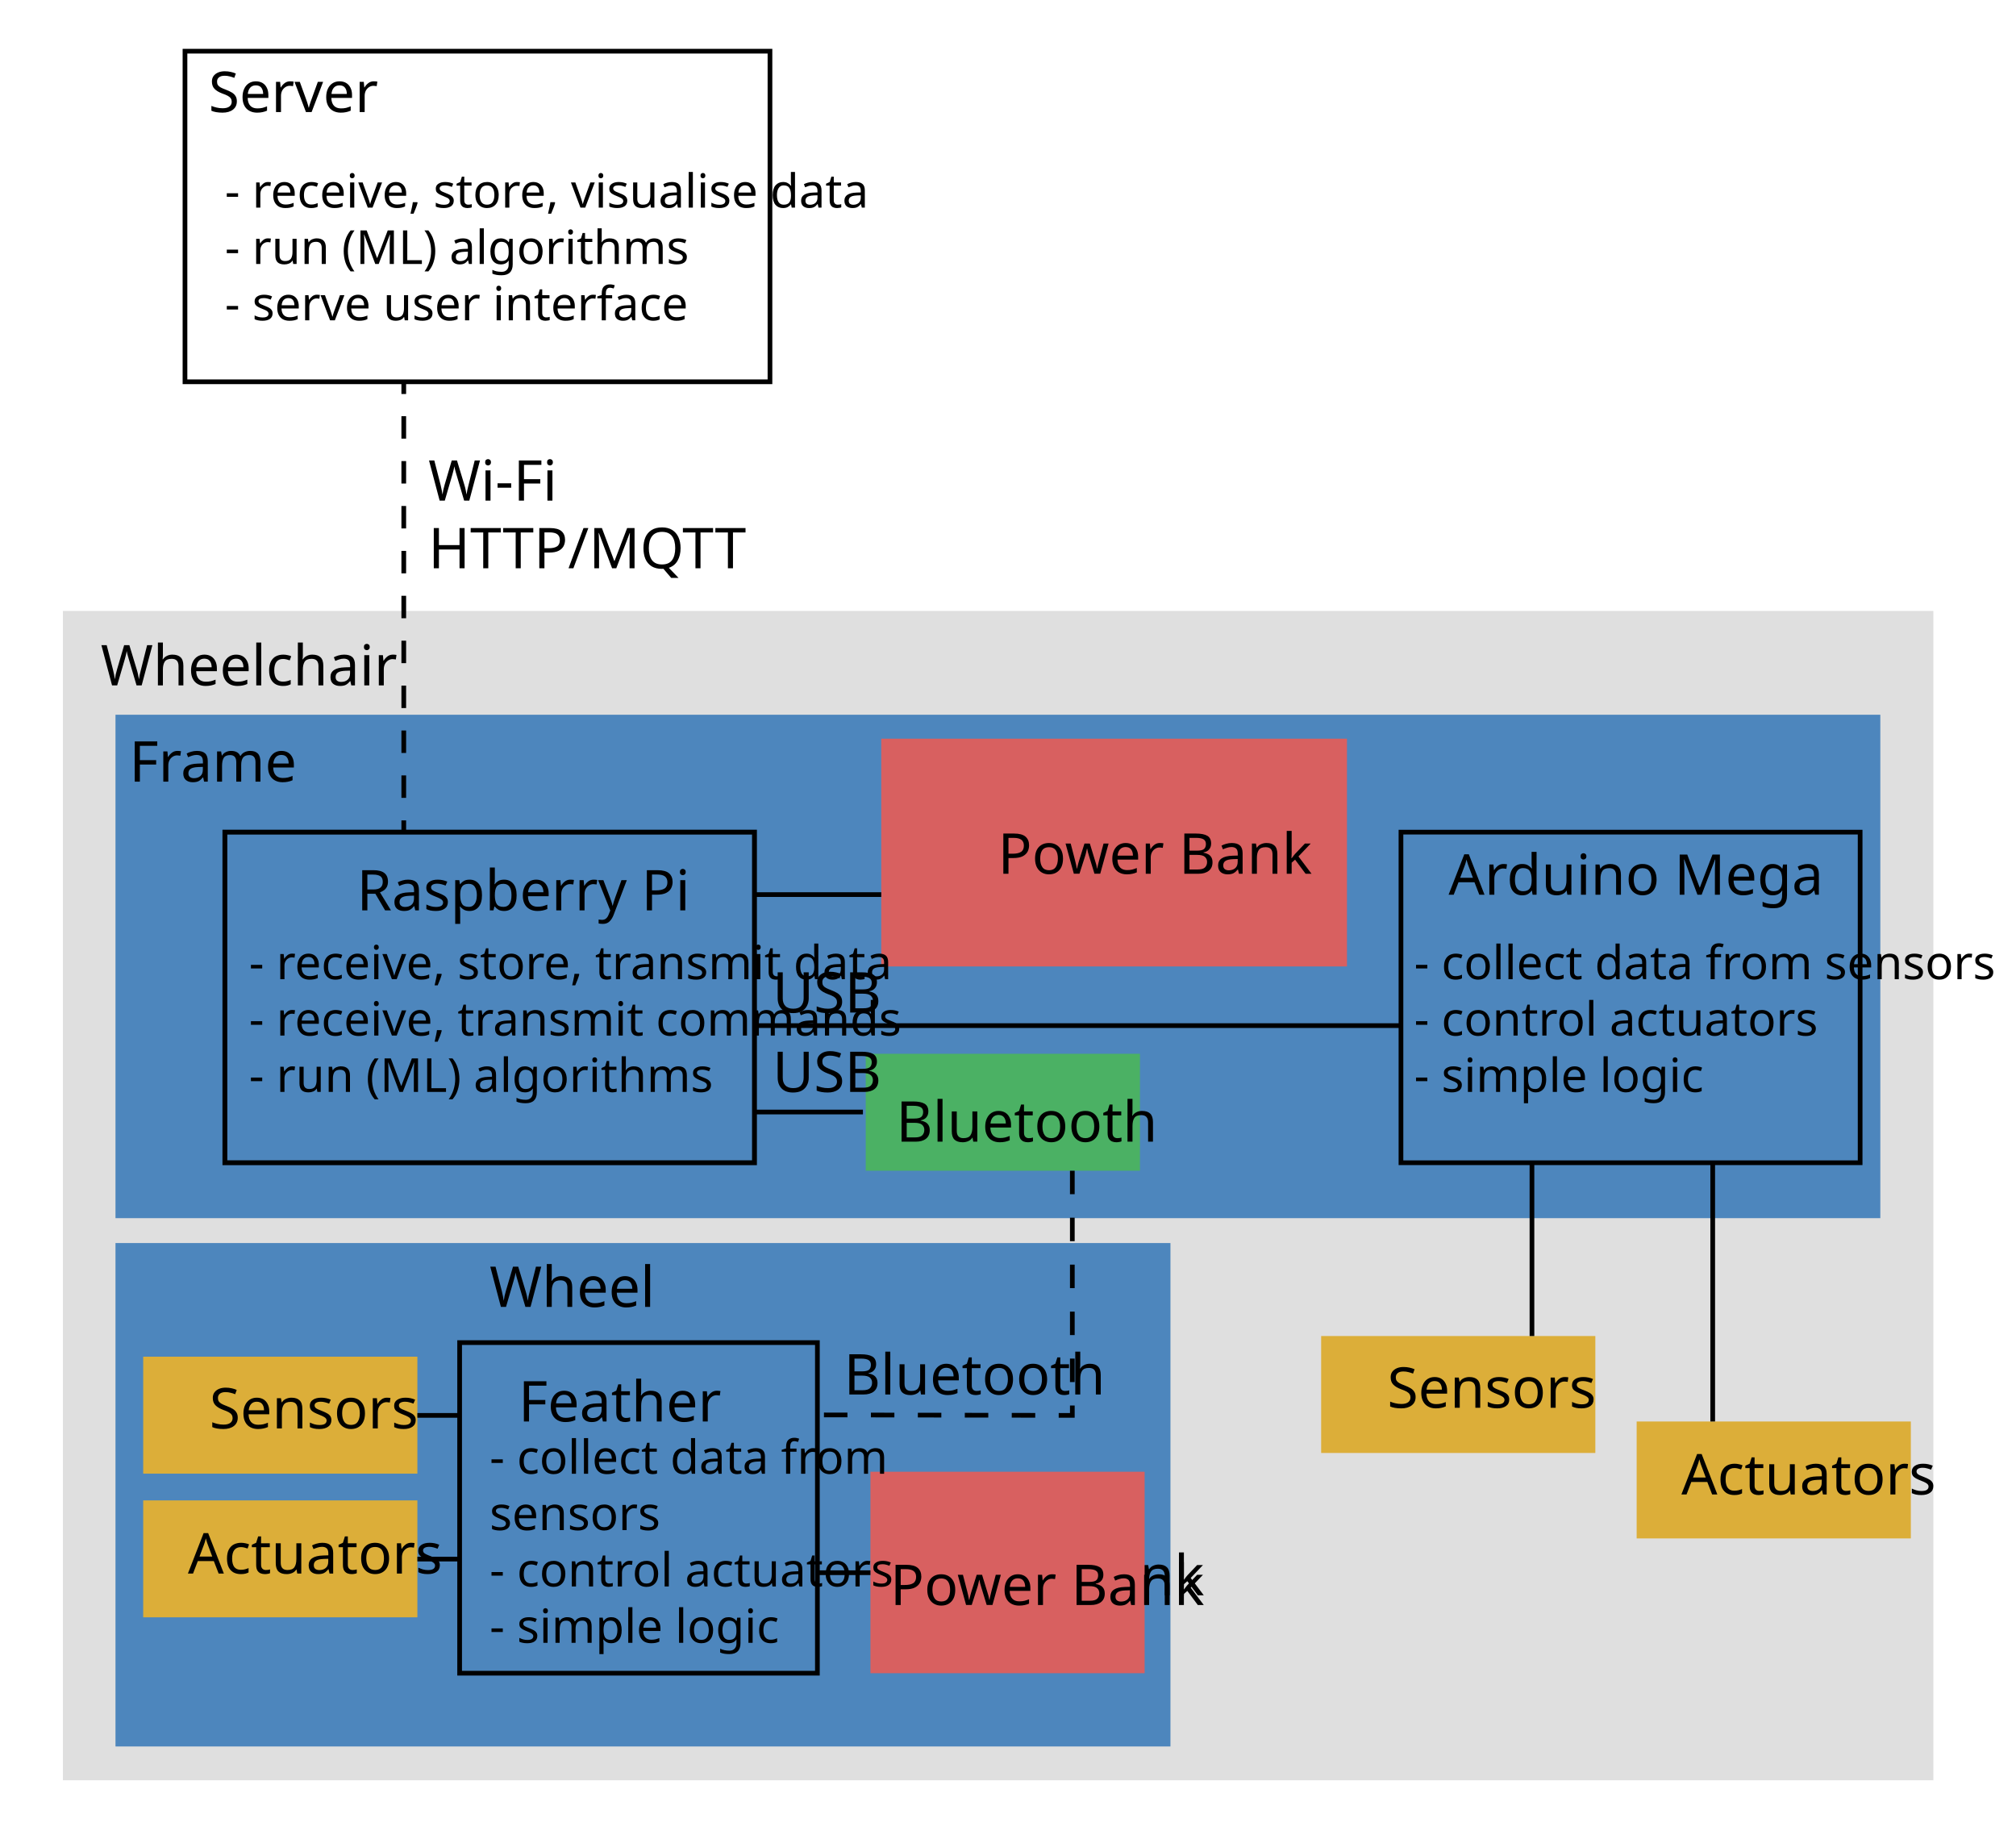
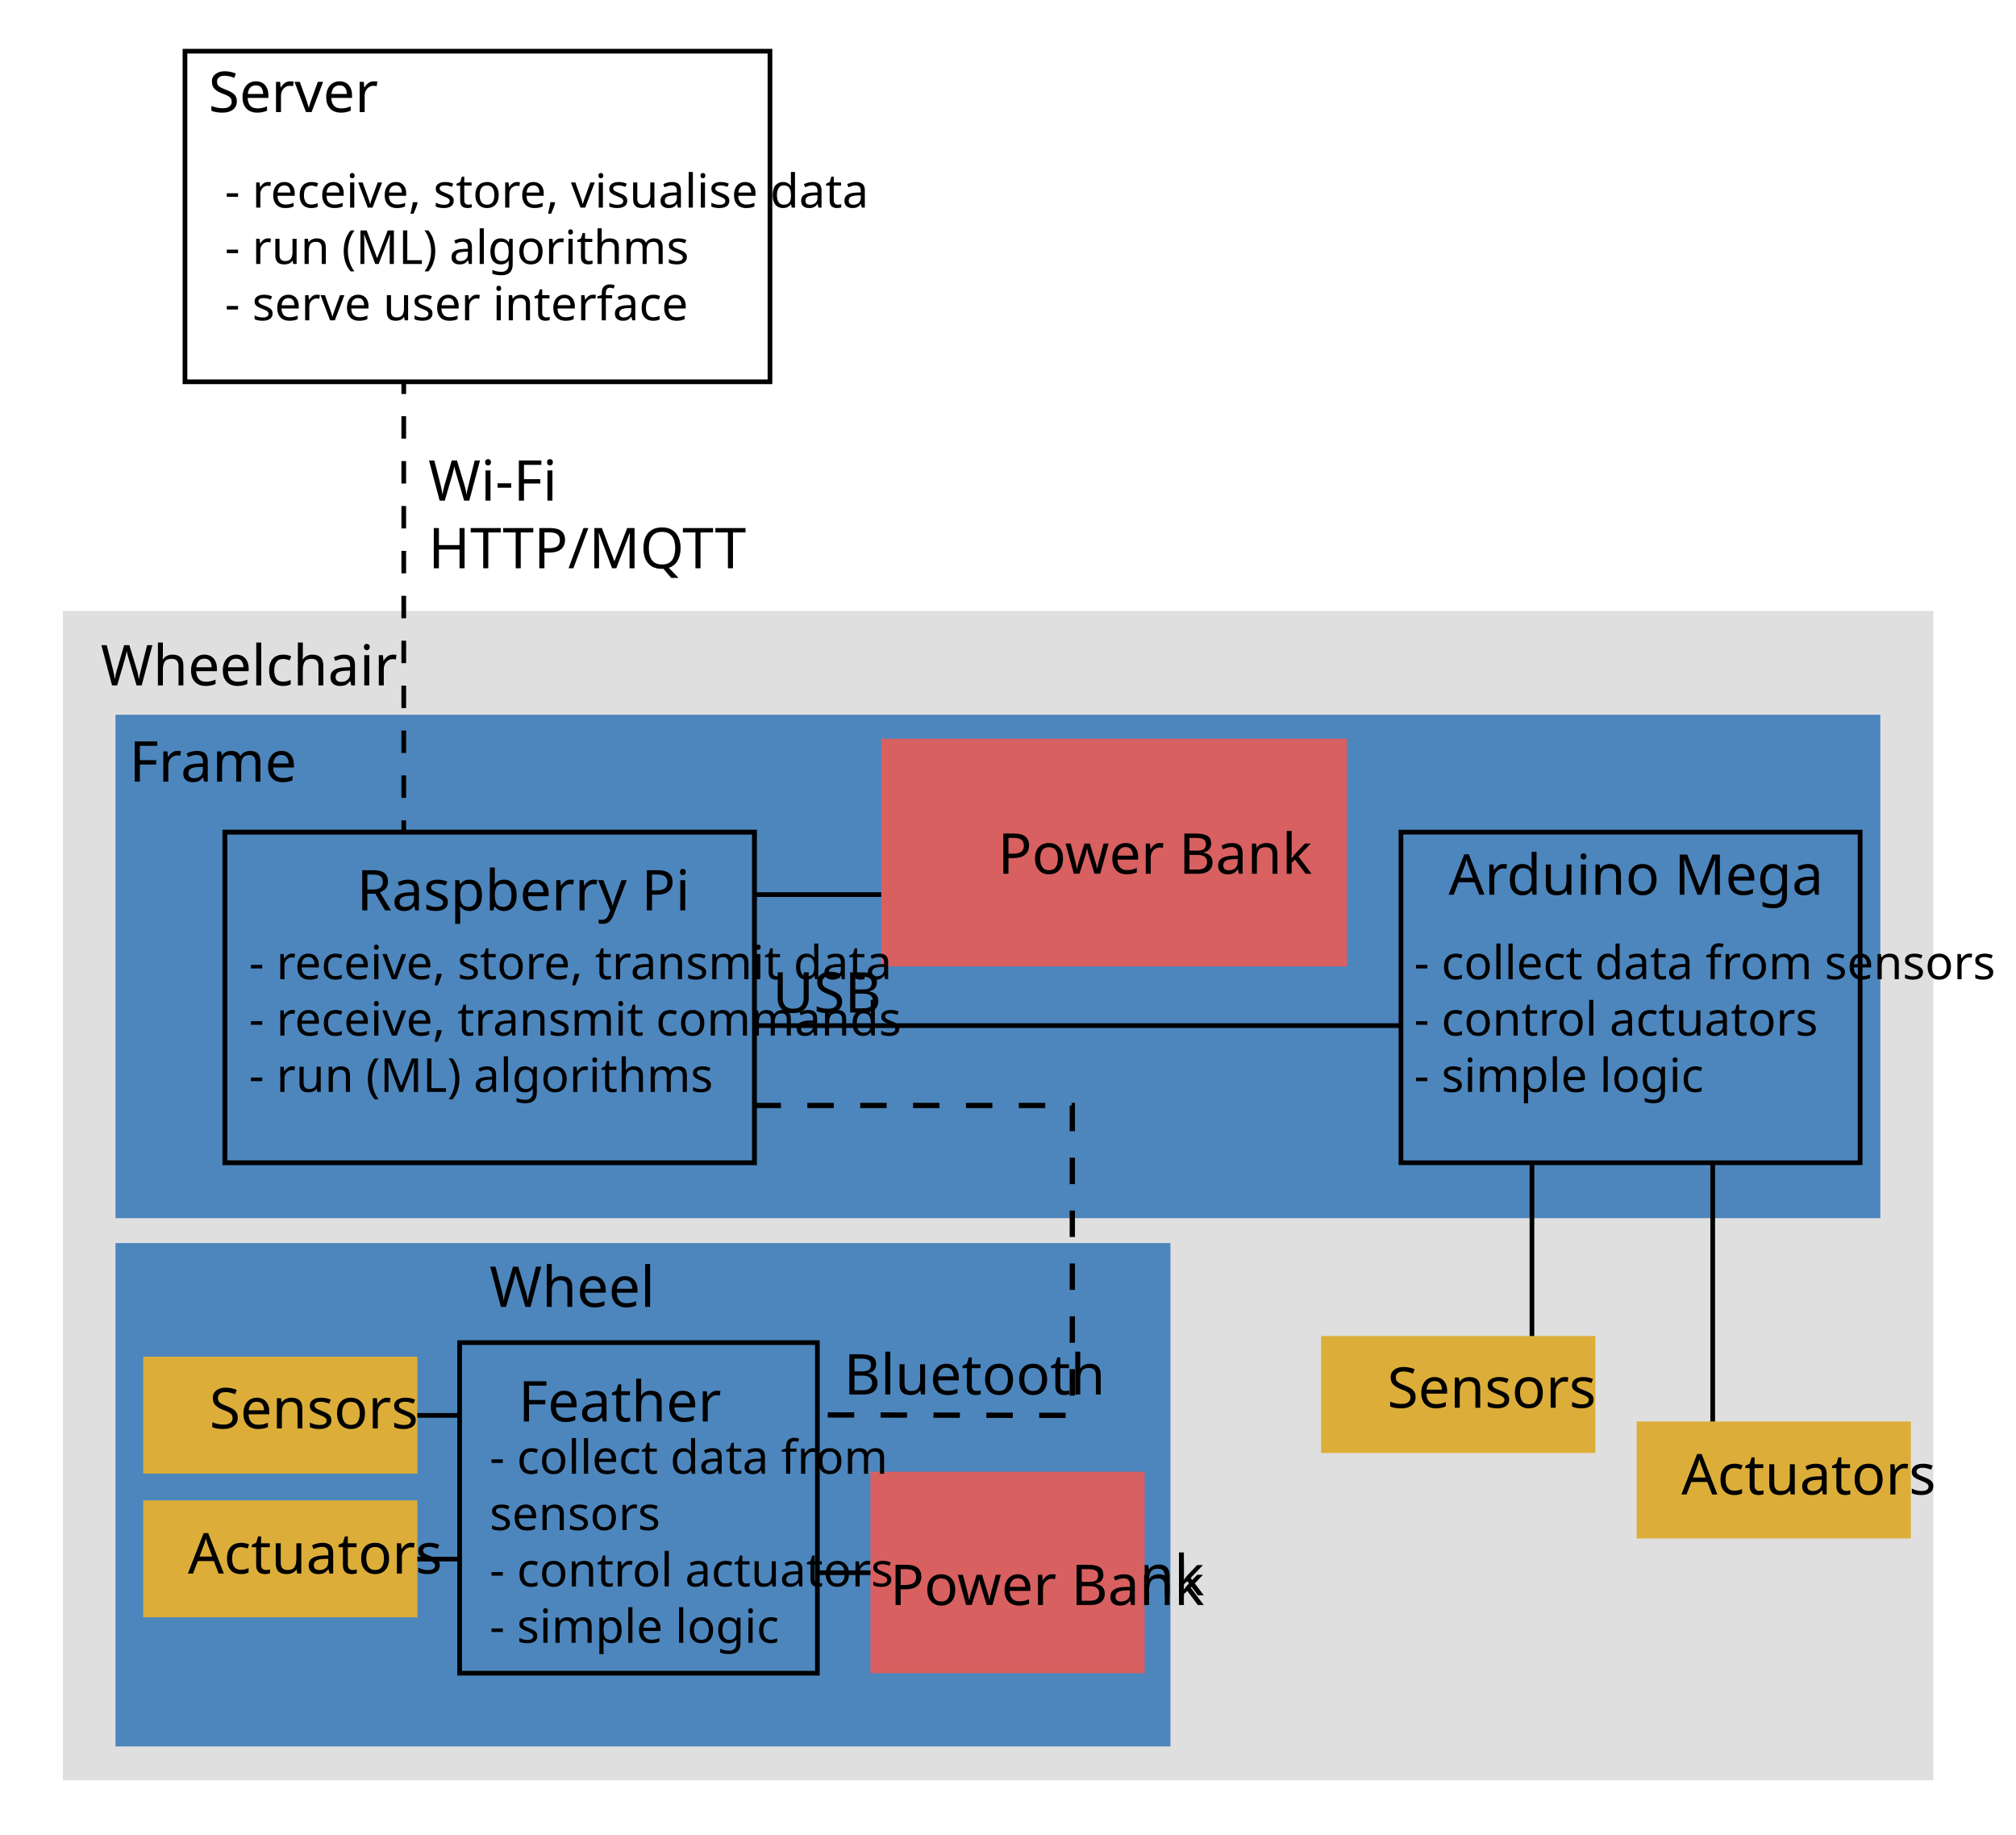
<svg xmlns="http://www.w3.org/2000/svg" version="1.1" id="Layer_1" x="0px" y="0px" viewBox="0 0 429.4 390.6" style="enable-background:new 0 0 429.4 390.6;" xml:space="preserve">
  <style type="text/css">
	.st0{fill:#DFDFDF;}
	.st1{fill:#4D86BD;}
	.st2{fill:none;stroke:#000000;stroke-miterlimit:10;}
	.st3{fill:none;stroke:#000000;stroke-width:1.033;stroke-miterlimit:10;}
	.st4{font-family:'PTSans-NarrowBold';}
	.st5{font-size:12px;}
- 	.st6{fill:#4BB164;}
- 	.st7{fill:#D86060;}
- 	.st8{fill:#DCAE39;}
- 	.st9{fill:none;stroke:#000000;stroke-miterlimit:10;stroke-dasharray:4.781,4.781;}
- 	.st10{font-family:'PTSans-Narrow';}
- 	.st11{font-size:10px;}
- 	.st12{fill:none;stroke:#000000;stroke-miterlimit:10;stroke-dasharray:5;}
+ 	.st6{fill:#D86060;}
+ 	.st7{fill:#DCAE39;}
+ 	.st8{fill:none;stroke:#000000;stroke-miterlimit:10;stroke-dasharray:4.781,4.781;}
+ 	.st9{font-family:'PTSans-Narrow';}
+ 	.st10{font-size:10px;}
+ 	.st11{fill:none;stroke:#000000;stroke-width:1.126;stroke-miterlimit:10;stroke-dasharray:5.63;}
</style>
  <rect x="13.4" y="130.1" class="st0" width="398.4" height="249" />
  <rect x="24.6" y="152.2" class="st1" width="375.9" height="107.2" />
  <rect x="24.6" y="264.7" class="st1" width="224.7" height="107.2" />
  <rect x="39.4" y="10.9" class="st2" width="124.6" height="70.4" />
  <rect x="47.9" y="177.2" class="st3" width="112.8" height="70.4" />
  <rect x="298.4" y="177.2" class="st2" width="97.8" height="70.4" />
  <text transform="matrix(1 0 0 1 75.9971 193.8638)" class="st4 st5">Raspberry Pi</text>
  <text transform="matrix(1 0 0 1 308.5422 190.5305)" class="st4 st5">Arduino Mega</text>
  <rect x="97.9" y="285.9" class="st2" width="76.2" height="70.4" />
  <text transform="matrix(1 0 0 1 104.2824 278.2928)" class="st4 st5">Wheel</text>
  <text transform="matrix(1 0 0 1 21.4589 145.947)" class="st4 st5">Wheelchair</text>
  <text transform="matrix(1 0 0 1 27.5422 166.447)" class="st4 st5">Frame</text>
  <text transform="matrix(1 0 0 1 110.4307 302.697)" class="st4 st5">Feather</text>
  <text transform="matrix(1 0 0 1 44.4174 23.8636)" class="st4 st5">Server</text>
-   <rect x="184.4" y="224.4" class="st6" width="58.4" height="24.9" />
-   <text transform="matrix(1 0 0 1 190.876 243.1137)" class="st4 st5">Bluetooth</text>
  <text transform="matrix(1 0 0 1 189.5974 339.7059)" class="st4 st5">Power Bank</text>
-   <rect x="185.4" y="313.4" class="st7" width="58.4" height="42.9" />
+   <rect x="185.4" y="313.4" class="st6" width="58.4" height="42.9" />
  <text transform="matrix(1 0 0 1 189.5973 341.7803)" class="st4 st5">Power Bank</text>
-   <rect x="187.7" y="157.3" class="st7" width="99.2" height="48.5" />
+   <rect x="187.7" y="157.3" class="st6" width="99.2" height="48.5" />
  <text transform="matrix(1 0 0 1 212.5499 186.0615)" class="st4 st5">Power Bank</text>
-   <rect x="281.4" y="284.5" class="st8" width="58.4" height="24.9" />
+   <rect x="281.4" y="284.5" class="st7" width="58.4" height="24.9" />
  <text transform="matrix(1 0 0 1 295.487 299.7806)" class="st4 st5">Sensors</text>
-   <rect x="348.6" y="302.7" class="st8" width="58.4" height="24.9" />
+   <rect x="348.6" y="302.7" class="st7" width="58.4" height="24.9" />
  <text transform="matrix(1 0 0 1 358.1321 318.2385)" class="st4 st5">Actuators</text>
  <line class="st2" x1="364.8" y1="302.7" x2="364.8" y2="247.6" />
  <line class="st2" x1="326.3" y1="284.5" x2="326.3" y2="247.6" />
-   <line class="st2" x1="160.7" y1="236.8" x2="183.8" y2="236.8" />
  <line class="st2" x1="174.1" y1="334.9" x2="185.4" y2="334.9" />
  <line class="st2" x1="298.4" y1="218.4" x2="160.7" y2="218.4" />
  <line class="st2" x1="187.7" y1="190.5" x2="160.7" y2="190.5" />
  <g>
    <g>
      <line class="st2" x1="86" y1="177.2" x2="86" y2="174.7" />
-       <line class="st9" x1="86" y1="169.9" x2="86" y2="86.3" />
+       <line class="st8" x1="86" y1="169.9" x2="86" y2="86.3" />
      <line class="st2" x1="86" y1="83.9" x2="86" y2="81.4" />
    </g>
  </g>
  <text transform="matrix(1 0 0 1 91.2378 106.6102)" class="st4 st5">Wi-Fi</text>
  <text transform="matrix(1 0 0 1 91.2378 121.0102)" class="st4 st5">HTTP/MQTT</text>
  <text transform="matrix(1 0 0 1 164.5663 215.6136)" class="st4 st5">USB</text>
  <text transform="matrix(1 0 0 1 179.7497 296.9499)" class="st4 st5">Bluetooth</text>
-   <rect x="30.5" y="288.9" class="st8" width="58.4" height="24.9" />
+   <rect x="30.5" y="288.9" class="st7" width="58.4" height="24.9" />
  <text transform="matrix(1 0 0 1 44.6074 304.1776)" class="st4 st5">Sensors</text>
-   <rect x="30.5" y="319.5" class="st8" width="58.4" height="24.9" />
+   <rect x="30.5" y="319.5" class="st7" width="58.4" height="24.9" />
  <text transform="matrix(1 0 0 1 40.0241 335.0761)" class="st4 st5">Actuators</text>
  <line class="st2" x1="88.9" y1="301.4" x2="97.9" y2="301.4" />
  <line class="st2" x1="88.9" y1="332" x2="97.9" y2="332" />
-   <text transform="matrix(1 0 0 1 53.0377 208.5222)" class="st10 st11">- receive, store, transmit data</text>
-   <text transform="matrix(1 0 0 1 53.0377 220.5222)" class="st10 st11">- receive, transmit commands</text>
-   <text transform="matrix(1 0 0 1 53.0377 232.5222)" class="st10 st11">- run (ML) algorithms</text>
-   <text transform="matrix(1 0 0 1 301.2037 208.5222)" class="st10 st11">- collect data from sensors</text>
-   <text transform="matrix(1 0 0 1 301.2037 220.5222)" class="st10 st11">- control actuators</text>
-   <text transform="matrix(1 0 0 1 301.2037 232.5222)" class="st10 st11">- simple logic</text>
-   <text transform="matrix(1 0 0 1 47.8976 44.2116)" class="st10 st11">- receive, store, visualise data</text>
-   <text transform="matrix(1 0 0 1 47.8976 56.2116)" class="st10 st11">- run (ML) algorithms</text>
-   <text transform="matrix(1 0 0 1 47.8976 68.2116)" class="st10 st11">- serve user interface</text>
-   <text transform="matrix(1 0 0 1 104.2825 313.8265)" class="st10 st11">- collect data from</text>
-   <text transform="matrix(1 0 0 1 104.2825 325.8265)" class="st10 st11">sensors</text>
-   <text transform="matrix(1 0 0 1 104.2825 337.8265)" class="st10 st11">- control actuators</text>
-   <text transform="matrix(1 0 0 1 104.2825 349.8265)" class="st10 st11">- simple logic</text>
-   <polyline class="st12" points="228.4,249.3 228.4,285.9 228.4,301.4 174.2,301.3 " />
-   <text transform="matrix(1 0 0 1 164.5662 232.5218)" class="st4 st5">USB</text>
+   <text transform="matrix(1 0 0 1 53.0377 208.5222)" class="st9 st10">- receive, store, transmit data</text>
+   <text transform="matrix(1 0 0 1 53.0377 220.5222)" class="st9 st10">- receive, transmit commands</text>
+   <text transform="matrix(1 0 0 1 53.0377 232.5222)" class="st9 st10">- run (ML) algorithms</text>
+   <text transform="matrix(1 0 0 1 301.2037 208.5222)" class="st9 st10">- collect data from sensors</text>
+   <text transform="matrix(1 0 0 1 301.2037 220.5222)" class="st9 st10">- control actuators</text>
+   <text transform="matrix(1 0 0 1 301.2037 232.5222)" class="st9 st10">- simple logic</text>
+   <text transform="matrix(1 0 0 1 47.8976 44.2116)" class="st9 st10">- receive, store, visualise data</text>
+   <text transform="matrix(1 0 0 1 47.8976 56.2116)" class="st9 st10">- run (ML) algorithms</text>
+   <text transform="matrix(1 0 0 1 47.8976 68.2116)" class="st9 st10">- serve user interface</text>
+   <text transform="matrix(1 0 0 1 104.2825 313.8265)" class="st9 st10">- collect data from</text>
+   <text transform="matrix(1 0 0 1 104.2825 325.8265)" class="st9 st10">sensors</text>
+   <text transform="matrix(1 0 0 1 104.2825 337.8265)" class="st9 st10">- control actuators</text>
+   <text transform="matrix(1 0 0 1 104.2825 349.8265)" class="st9 st10">- simple logic</text>
+   <polyline class="st11" points="160.7,235.4 228.4,235.4 228.4,281.8 228.4,301.4 174.2,301.3 " />
</svg>
